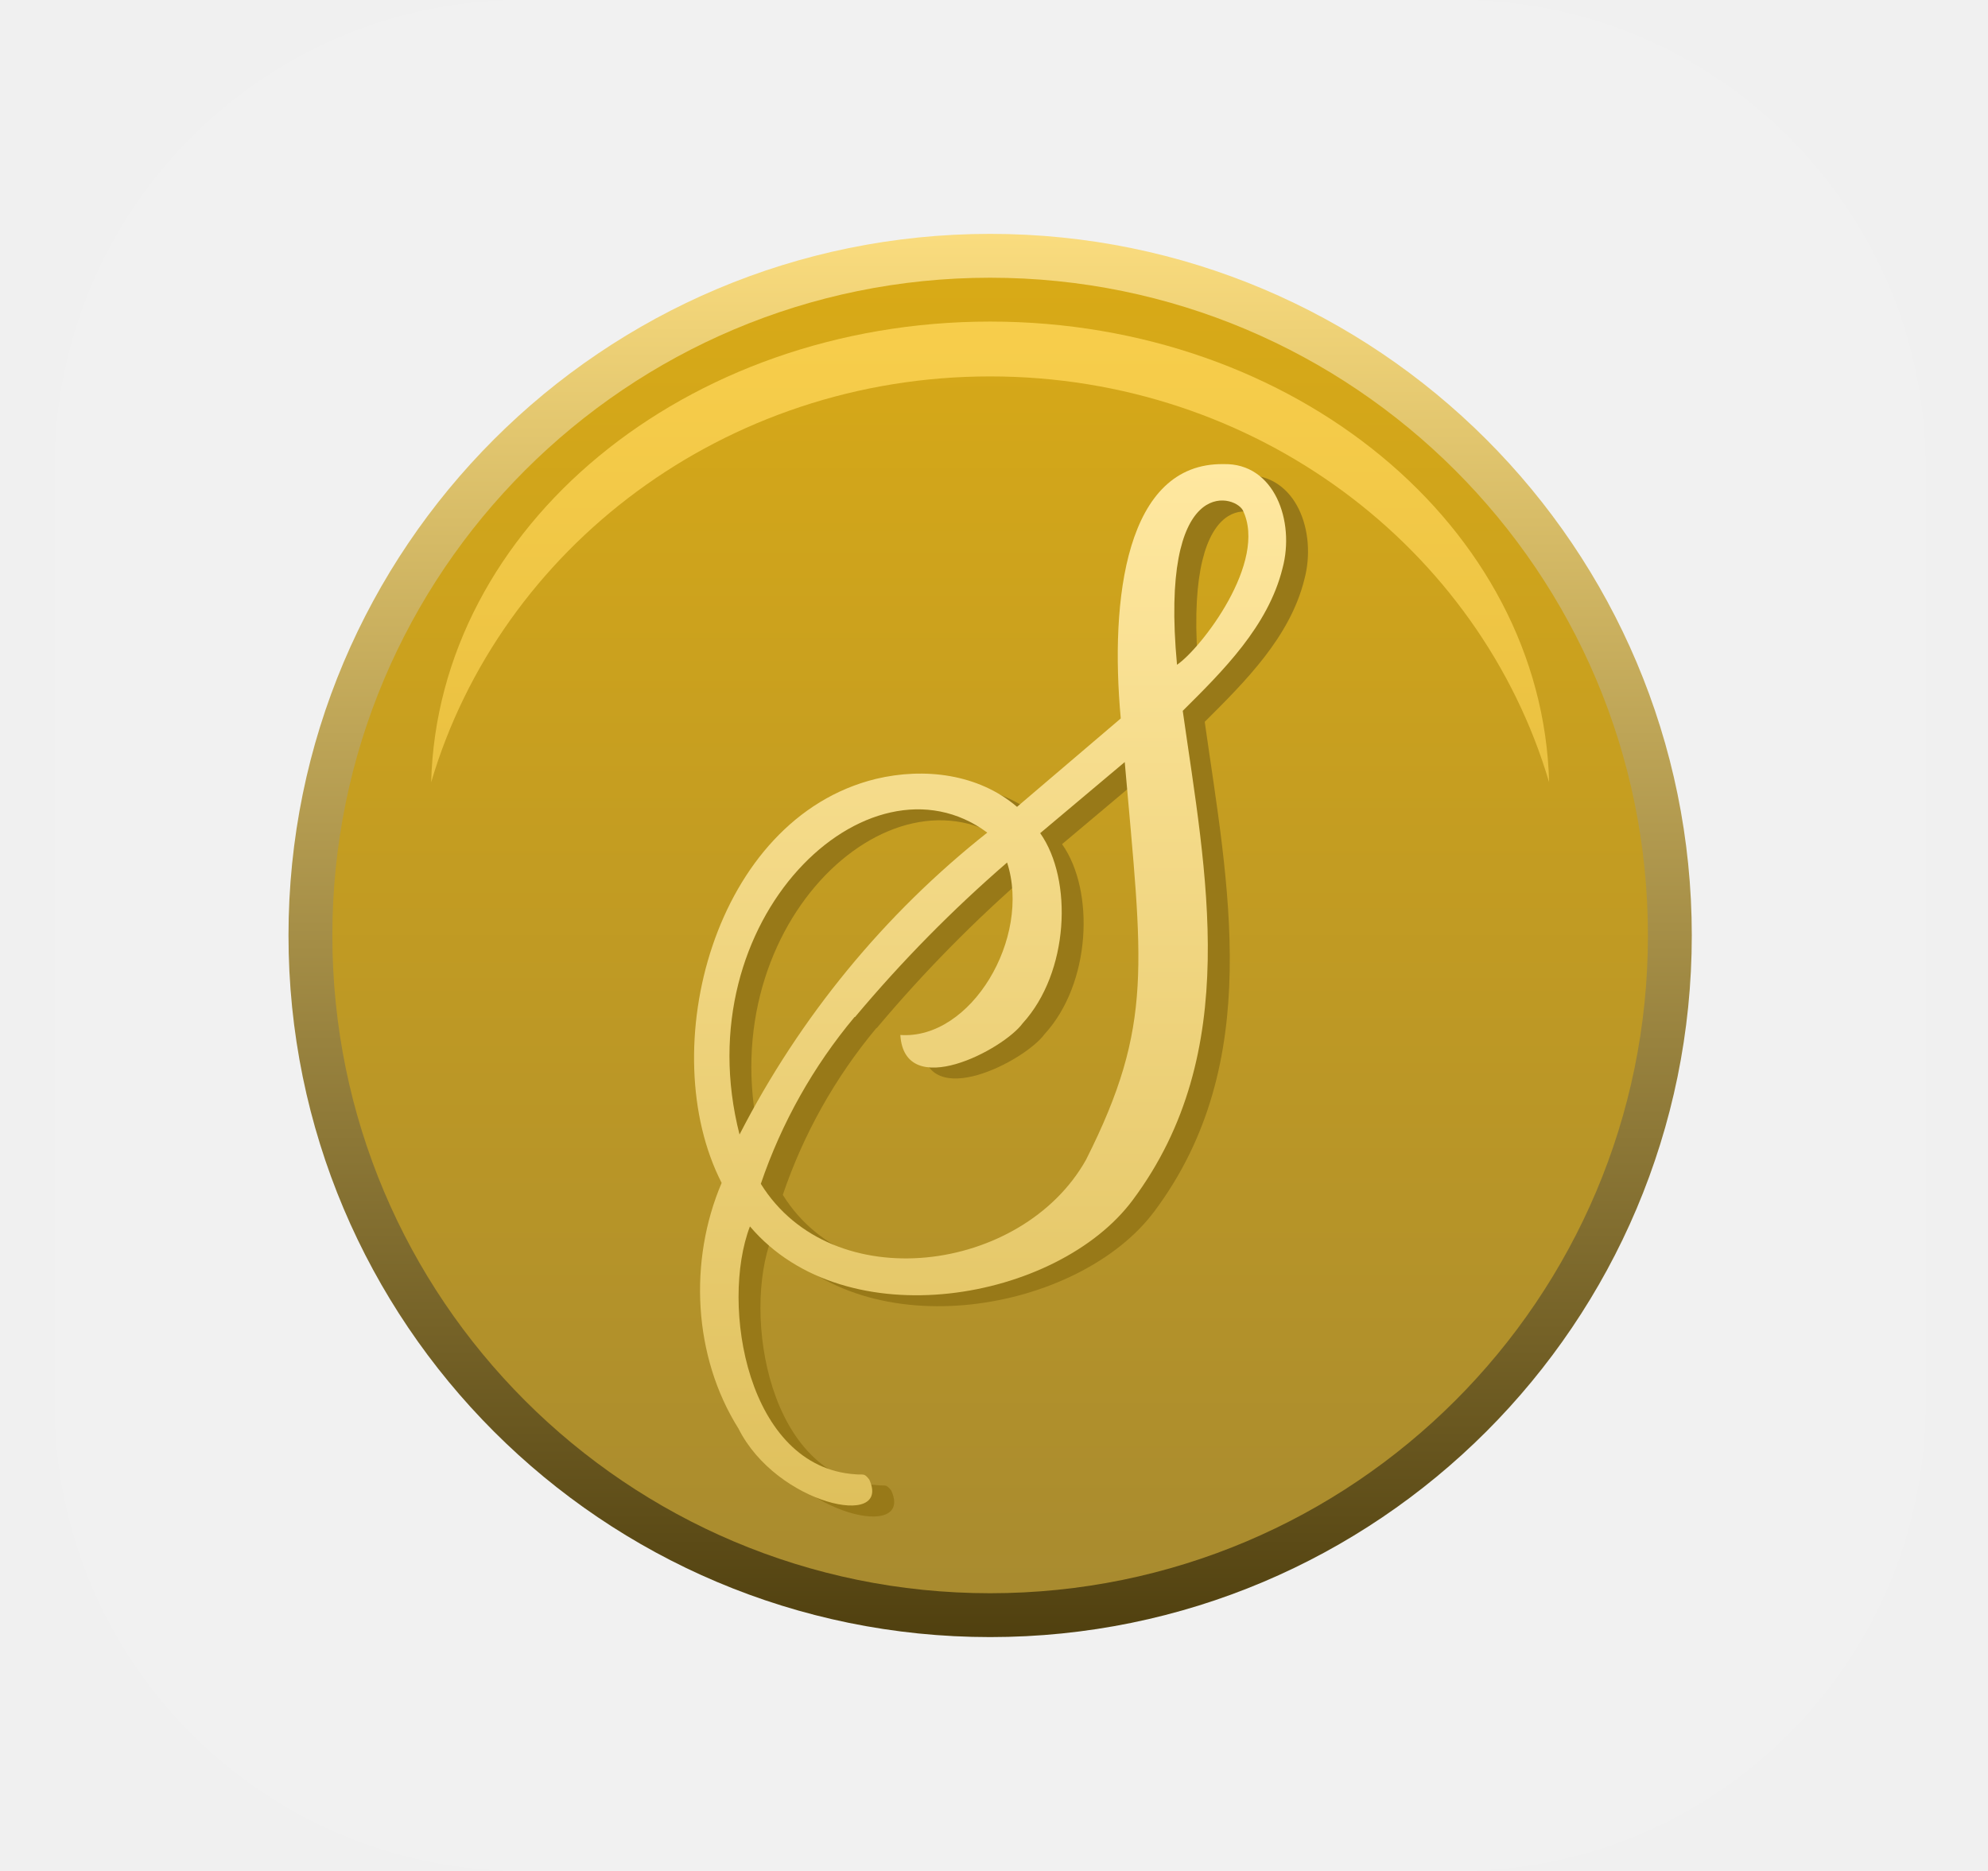
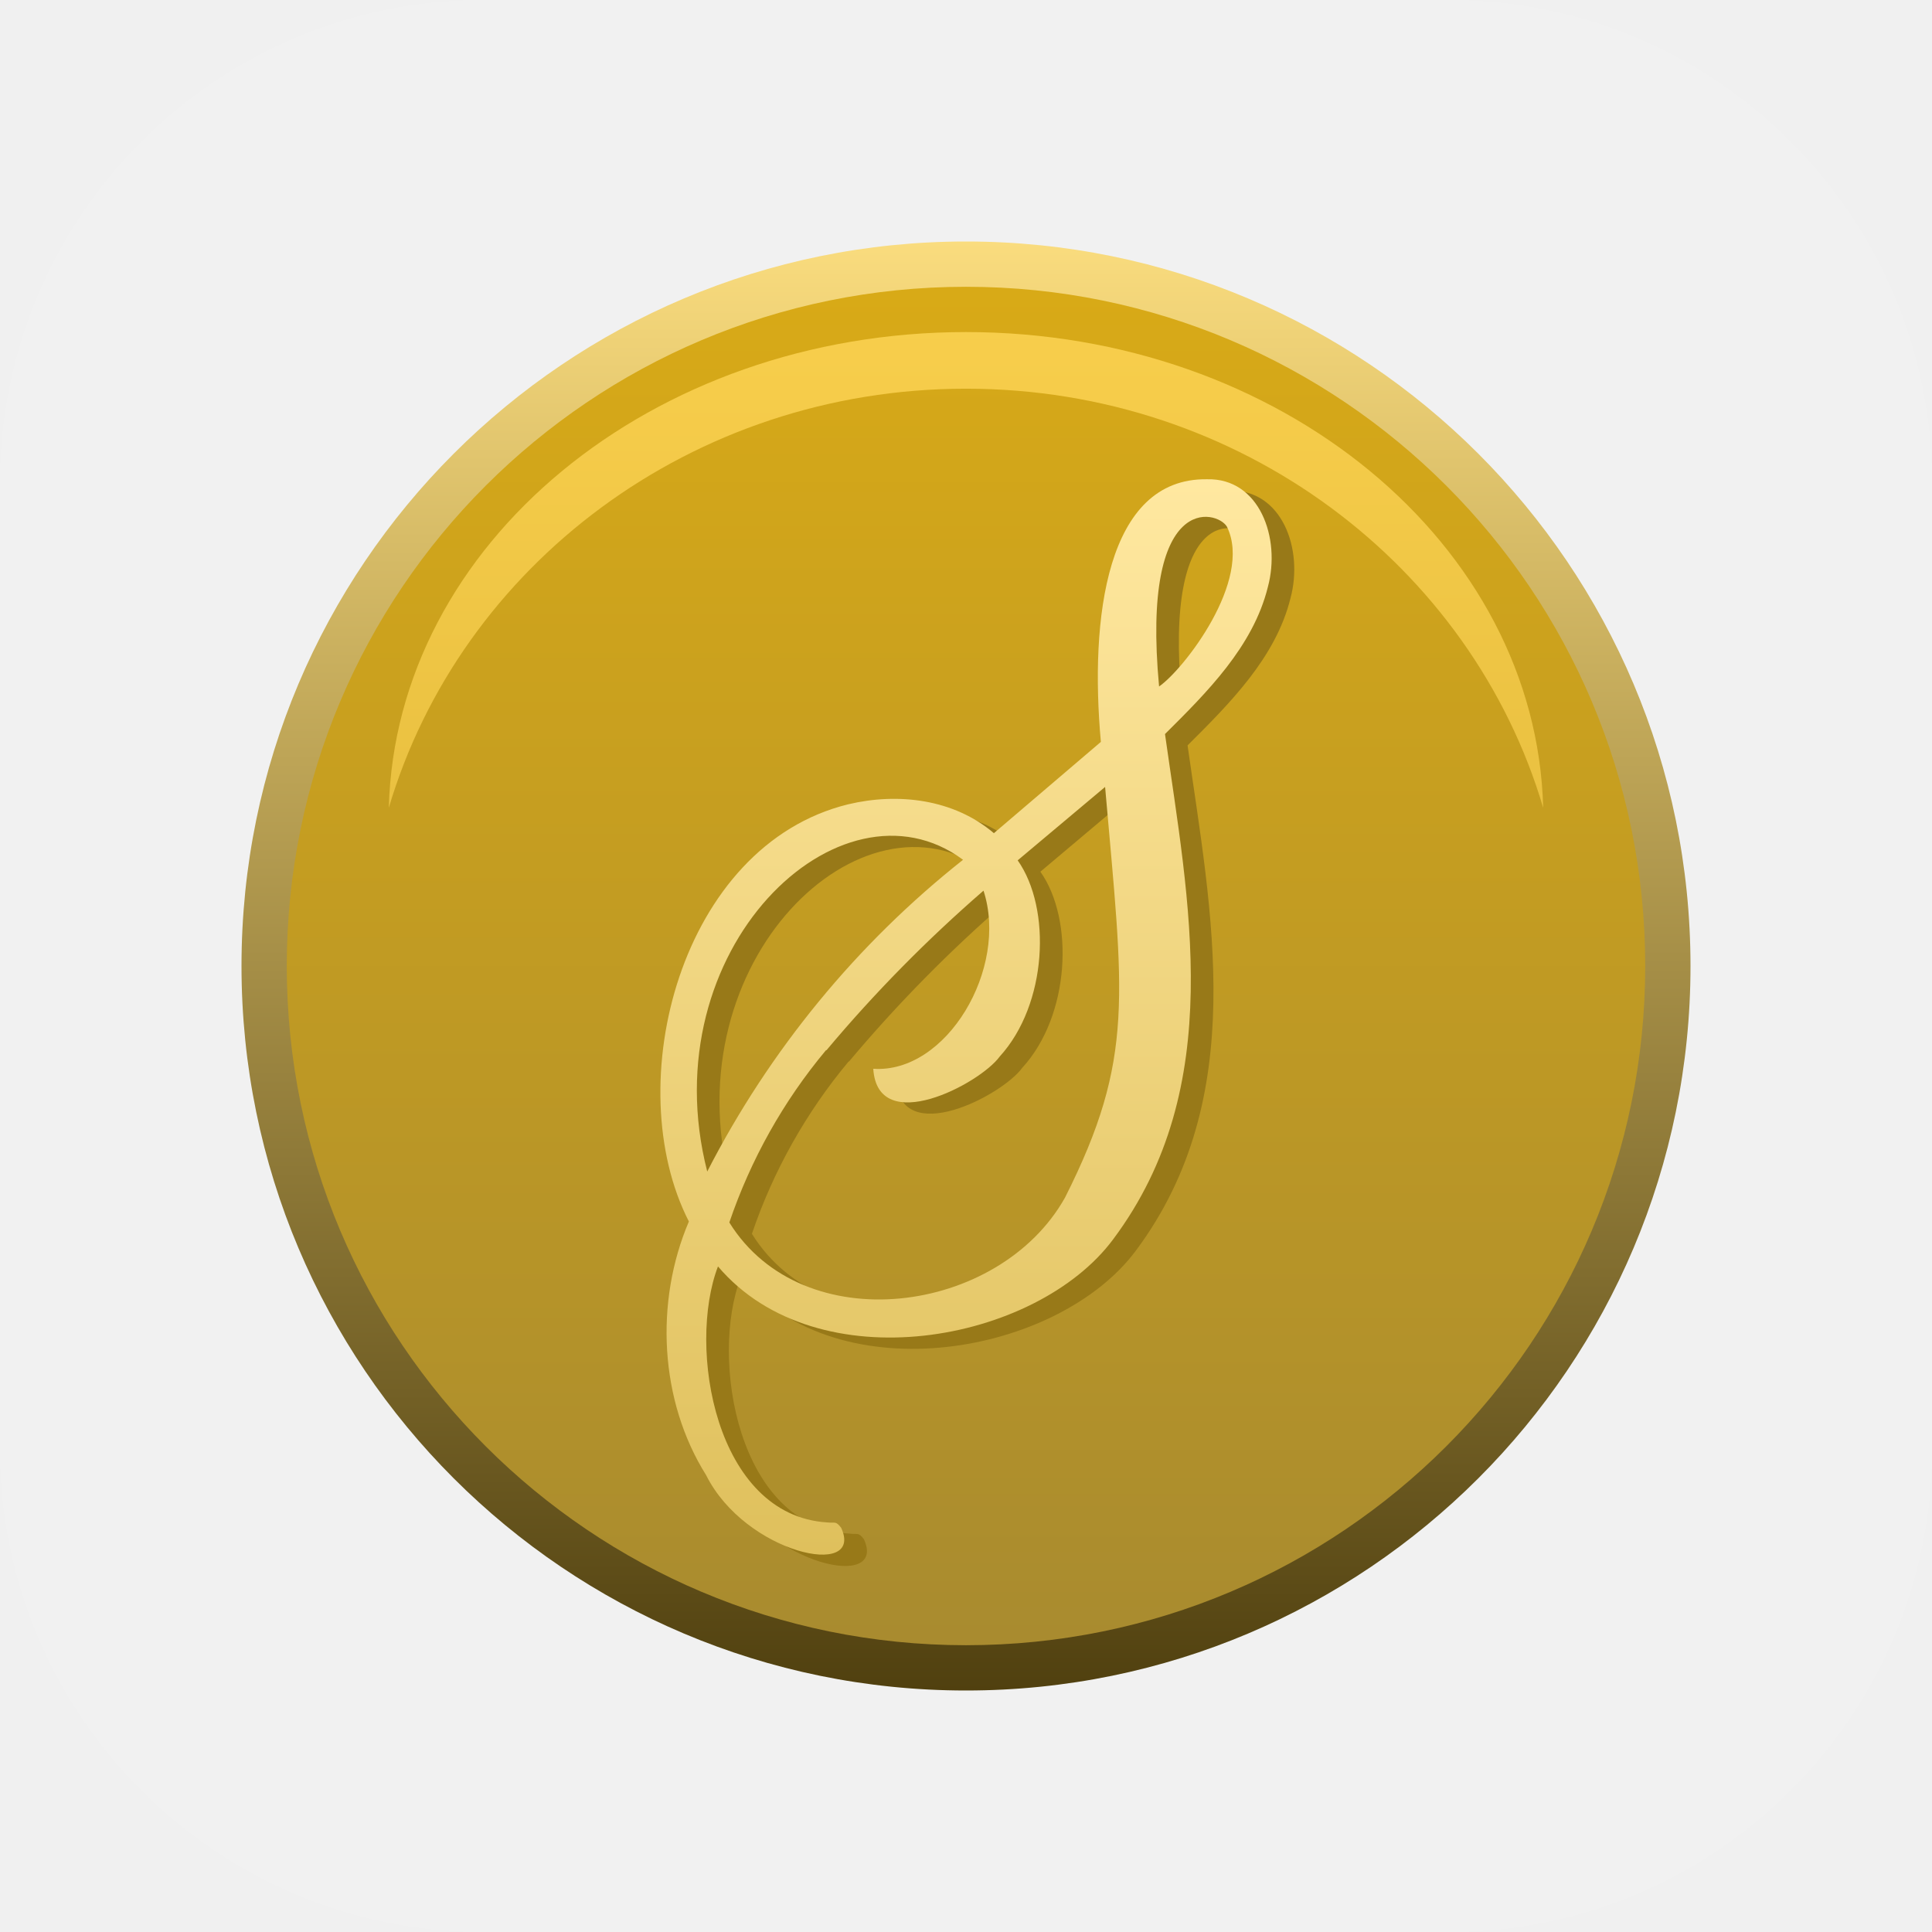
- <svg xmlns="http://www.w3.org/2000/svg" width="17" height="16" viewBox="0 0 17 16" fill="none">
+ <svg xmlns="http://www.w3.org/2000/svg" width="16" height="16" viewBox="0 0 16 16" fill="none">
  <g clip-path="url(#clip0_1768_6255)">
-     <rect x="0.467" width="16" height="16" rx="4" fill="white" fill-opacity="0.08" />
-     <path d="M8.467 14C11.78 14 14.467 11.314 14.467 8C14.467 4.686 11.78 2 8.467 2C5.153 2 2.467 4.686 2.467 8C2.467 11.314 5.153 14 8.467 14Z" fill="url(#paint0_linear_1768_6255)" />
-     <path d="M8.467 13.625C11.573 13.625 14.092 11.107 14.092 8C14.092 4.893 11.573 2.375 8.467 2.375C5.36 2.375 2.842 4.893 2.842 8C2.842 11.107 5.36 13.625 8.467 13.625Z" fill="url(#paint1_linear_1768_6255)" />
-     <path fill-rule="evenodd" clip-rule="evenodd" d="M13.247 6.69C12.655 4.686 10.739 3.219 8.467 3.219C6.194 3.219 4.278 4.686 3.687 6.69C3.744 4.506 5.862 2.75 8.467 2.75C11.071 2.75 13.189 4.506 13.247 6.69Z" fill="url(#paint2_linear_1768_6255)" />
-     <path d="M11.154 4.955C11.263 4.55 11.085 4.052 10.65 4.063C9.814 4.051 9.678 5.218 9.772 6.238L8.885 6.994C8.555 6.711 8.093 6.656 7.678 6.755C6.289 7.095 5.778 9.074 6.359 10.21C6.075 10.876 6.115 11.693 6.502 12.311C6.829 12.962 7.817 13.174 7.621 12.746C7.574 12.688 7.574 12.709 7.503 12.701C6.576 12.643 6.344 11.249 6.6 10.582C7.422 11.549 9.234 11.218 9.873 10.357C10.819 9.089 10.497 7.553 10.302 6.173C10.647 5.829 11.032 5.448 11.154 4.955ZM6.511 9.796C6.039 7.954 7.615 6.463 8.63 7.213H8.63C7.75 7.91 7.028 8.791 6.511 9.796ZM9.475 10.012C8.928 10.984 7.302 11.197 6.694 10.218C6.871 9.696 7.143 9.213 7.494 8.792L7.499 8.79C7.897 8.316 8.332 7.874 8.799 7.469C9.009 8.115 8.492 8.987 7.886 8.944C7.922 9.514 8.768 9.071 8.933 8.843C9.329 8.411 9.364 7.618 9.082 7.219L9.806 6.61C9.956 8.341 10.059 8.852 9.475 10.012ZM10.253 5.779C10.102 4.159 10.734 4.317 10.815 4.456C11.033 4.899 10.455 5.641 10.253 5.779Z" fill="#987918" />
-     <path d="M10.967 4.861C11.076 4.456 10.897 3.958 10.463 3.969C9.626 3.957 9.49 5.124 9.584 6.144L8.697 6.9C8.367 6.618 7.905 6.562 7.49 6.661C6.102 7.001 5.59 8.981 6.171 10.116C5.887 10.782 5.927 11.6 6.315 12.217C6.641 12.868 7.63 13.08 7.433 12.652C7.387 12.594 7.387 12.615 7.316 12.608C6.388 12.549 6.157 11.156 6.413 10.488C7.235 11.456 9.046 11.124 9.686 10.263C10.631 8.996 10.309 7.459 10.114 6.079C10.459 5.736 10.844 5.355 10.967 4.861ZM6.324 9.702C5.852 7.86 7.427 6.369 8.442 7.12H8.443C7.563 7.816 6.84 8.697 6.324 9.702ZM9.287 9.918C8.741 10.891 7.115 11.104 6.506 10.124C6.683 9.603 6.955 9.119 7.307 8.698L7.312 8.697C7.71 8.222 8.144 7.781 8.612 7.376C8.821 8.021 8.304 8.893 7.699 8.851C7.735 9.421 8.581 8.977 8.746 8.75C9.141 8.317 9.177 7.525 8.895 7.125L9.618 6.517C9.768 8.247 9.871 8.759 9.287 9.918ZM10.065 5.685C9.914 4.065 10.546 4.223 10.627 4.362C10.845 4.805 10.268 5.547 10.065 5.685Z" fill="url(#paint3_linear_1768_6255)" />
+     <rect width="16" height="16" rx="4" fill="white" fill-opacity="0.08" />
+     <path d="M8 14C11.314 14 14 11.314 14 8C14 4.686 11.314 2 8 2C4.686 2 2 4.686 2 8C2 11.314 4.686 14 8 14Z" fill="url(#paint0_linear_1768_6255)" />
+     <path d="M8 13.625C11.107 13.625 13.625 11.107 13.625 8C13.625 4.893 11.107 2.375 8 2.375C4.893 2.375 2.375 4.893 2.375 8C2.375 11.107 4.893 13.625 8 13.625Z" fill="url(#paint1_linear_1768_6255)" />
+     <path fill-rule="evenodd" clip-rule="evenodd" d="M12.78 6.69C12.188 4.686 10.272 3.219 8 3.219C5.728 3.219 3.812 4.686 3.22 6.69C3.277 4.506 5.395 2.75 8 2.75C10.605 2.75 12.723 4.506 12.78 6.69Z" fill="url(#paint2_linear_1768_6255)" />
+     <path d="M10.687 4.955C10.797 4.55 10.618 4.052 10.183 4.063C9.347 4.051 9.211 5.218 9.305 6.238L8.418 6.994C8.088 6.711 7.626 6.656 7.211 6.755C5.823 7.095 5.311 9.074 5.892 10.21C5.608 10.876 5.648 11.693 6.036 12.311C6.362 12.962 7.351 13.174 7.154 12.746C7.107 12.688 7.107 12.709 7.036 12.701C6.109 12.643 5.877 11.249 6.134 10.582C6.956 11.549 8.767 11.218 9.407 10.357C10.352 9.089 10.03 7.553 9.835 6.173C10.18 5.829 10.565 5.448 10.687 4.955ZM6.045 9.796C5.572 7.954 7.148 6.463 8.163 7.213H8.164C7.284 7.91 6.561 8.791 6.045 9.796ZM9.008 10.012C8.461 10.984 6.836 11.197 6.227 10.218C6.404 9.696 6.676 9.213 7.027 8.792L7.032 8.79C7.43 8.316 7.865 7.874 8.333 7.469C8.542 8.115 8.025 8.987 7.42 8.944C7.456 9.514 8.302 9.071 8.466 8.843C8.862 8.411 8.898 7.618 8.616 7.219L9.339 6.61C9.489 8.341 9.592 8.852 9.008 10.012ZM9.786 5.779C9.635 4.159 10.267 4.317 10.348 4.456C10.566 4.899 9.988 5.641 9.786 5.779Z" fill="#987918" />
+     <path d="M10.5 4.861C10.609 4.456 10.431 3.958 9.996 3.969C9.16 3.957 9.024 5.124 9.117 6.144L8.231 6.9C7.9 6.618 7.439 6.562 7.024 6.661C5.635 7.001 5.124 8.981 5.705 10.116C5.421 10.782 5.461 11.6 5.848 12.217C6.174 12.868 7.163 13.08 6.966 12.652C6.92 12.594 6.92 12.615 6.849 12.608C5.922 12.549 5.69 11.156 5.946 10.488C6.768 11.456 8.58 11.124 9.219 10.263C10.165 8.996 9.842 7.459 9.648 6.079C9.993 5.736 10.378 5.355 10.5 4.861ZM5.857 9.702C5.385 7.86 6.961 6.369 7.975 7.12H7.976C7.096 7.816 6.373 8.697 5.857 9.702ZM8.82 9.918C8.274 10.891 6.648 11.104 6.04 10.124C6.217 9.603 6.488 9.119 6.84 8.698L6.845 8.697C7.243 8.222 7.678 7.781 8.145 7.376C8.355 8.021 7.838 8.893 7.232 8.851C7.268 9.421 8.114 8.977 8.279 8.75C8.674 8.317 8.71 7.525 8.428 7.125L9.152 6.517C9.302 8.247 9.404 8.759 8.82 9.918ZM9.599 5.685C9.448 4.065 10.08 4.223 10.161 4.362C10.378 4.805 9.801 5.547 9.599 5.685Z" fill="url(#paint3_linear_1768_6255)" />
  </g>
  <defs>
-     <linearGradient id="paint0_linear_1768_6255" x1="8.467" y1="2" x2="8.467" y2="14" gradientUnits="userSpaceOnUse">
+     <linearGradient id="paint0_linear_1768_6255" x1="8" y1="2" x2="8" y2="14" gradientUnits="userSpaceOnUse">
      <stop stop-color="#FADC7E" />
      <stop offset="1" stop-color="#50400F" />
    </linearGradient>
-     <linearGradient id="paint1_linear_1768_6255" x1="8.467" y1="2" x2="8.467" y2="14" gradientUnits="userSpaceOnUse">
+     <linearGradient id="paint1_linear_1768_6255" x1="8" y1="2" x2="8" y2="14" gradientUnits="userSpaceOnUse">
      <stop stop-color="#DAAB16" />
      <stop offset="1" stop-color="#A78A30" />
    </linearGradient>
-     <linearGradient id="paint2_linear_1768_6255" x1="8.467" y1="1.429" x2="8.467" y2="17.988" gradientUnits="userSpaceOnUse">
+     <linearGradient id="paint2_linear_1768_6255" x1="8" y1="1.429" x2="8" y2="17.988" gradientUnits="userSpaceOnUse">
      <stop stop-color="#FCD24F" />
      <stop offset="1" stop-color="#C39C22" />
    </linearGradient>
-     <linearGradient id="paint3_linear_1768_6255" x1="8.467" y1="3.969" x2="8.467" y2="12.875" gradientUnits="userSpaceOnUse">
+     <linearGradient id="paint3_linear_1768_6255" x1="8" y1="3.969" x2="8" y2="12.875" gradientUnits="userSpaceOnUse">
      <stop stop-color="#FFE8A0" />
      <stop offset="1" stop-color="#DFC05C" />
    </linearGradient>
    <clipPath id="clip0_1768_6255">
-       <rect x="0.467" width="16" height="16" rx="4" fill="white" />
+       <rect width="16" height="16" rx="4" fill="white" />
    </clipPath>
  </defs>
</svg>
